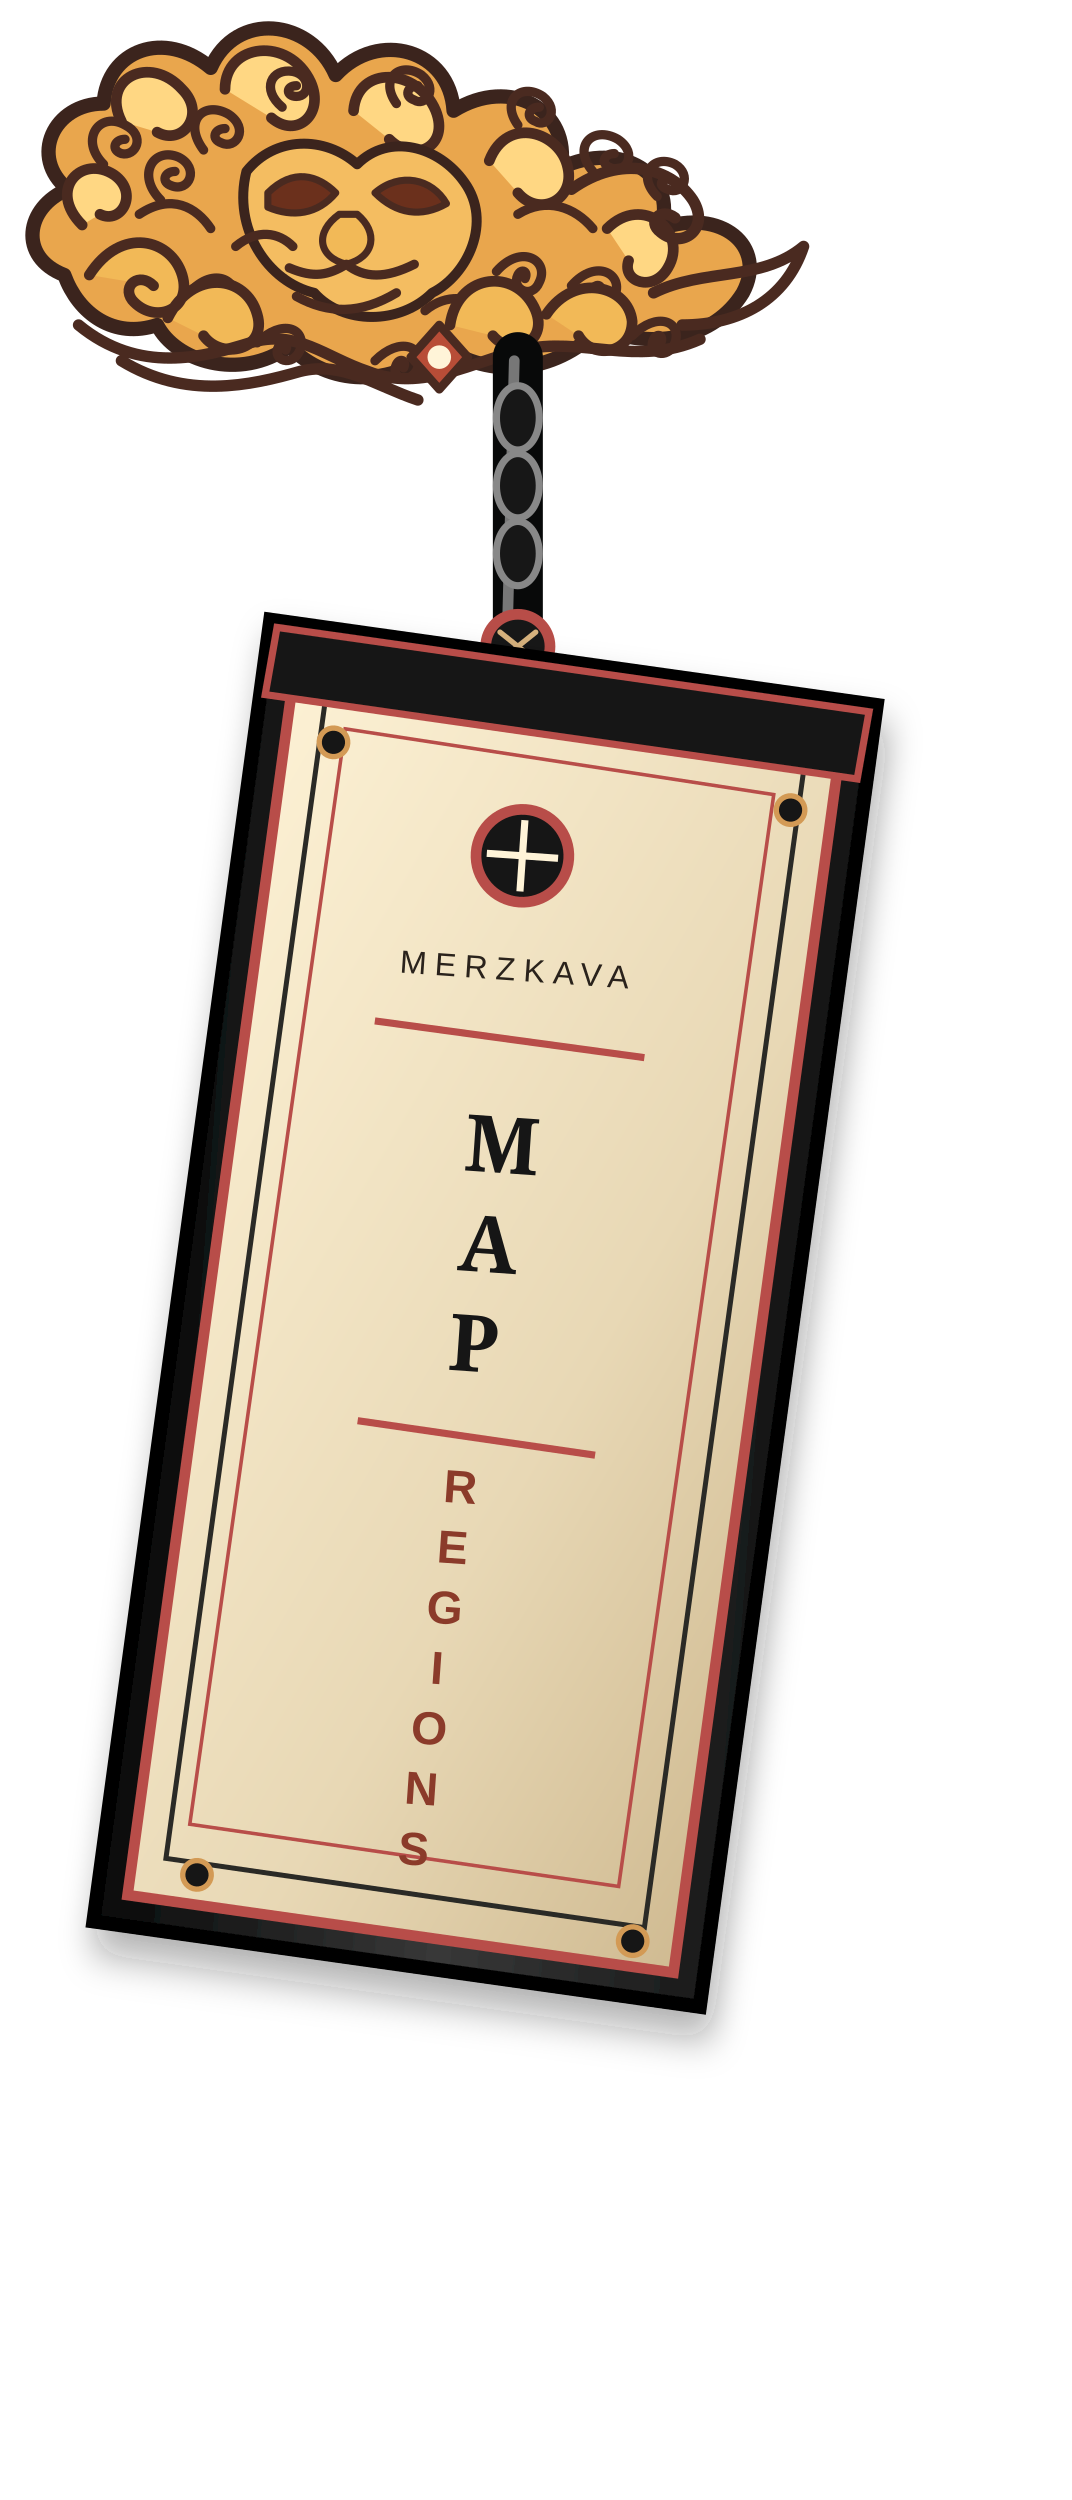
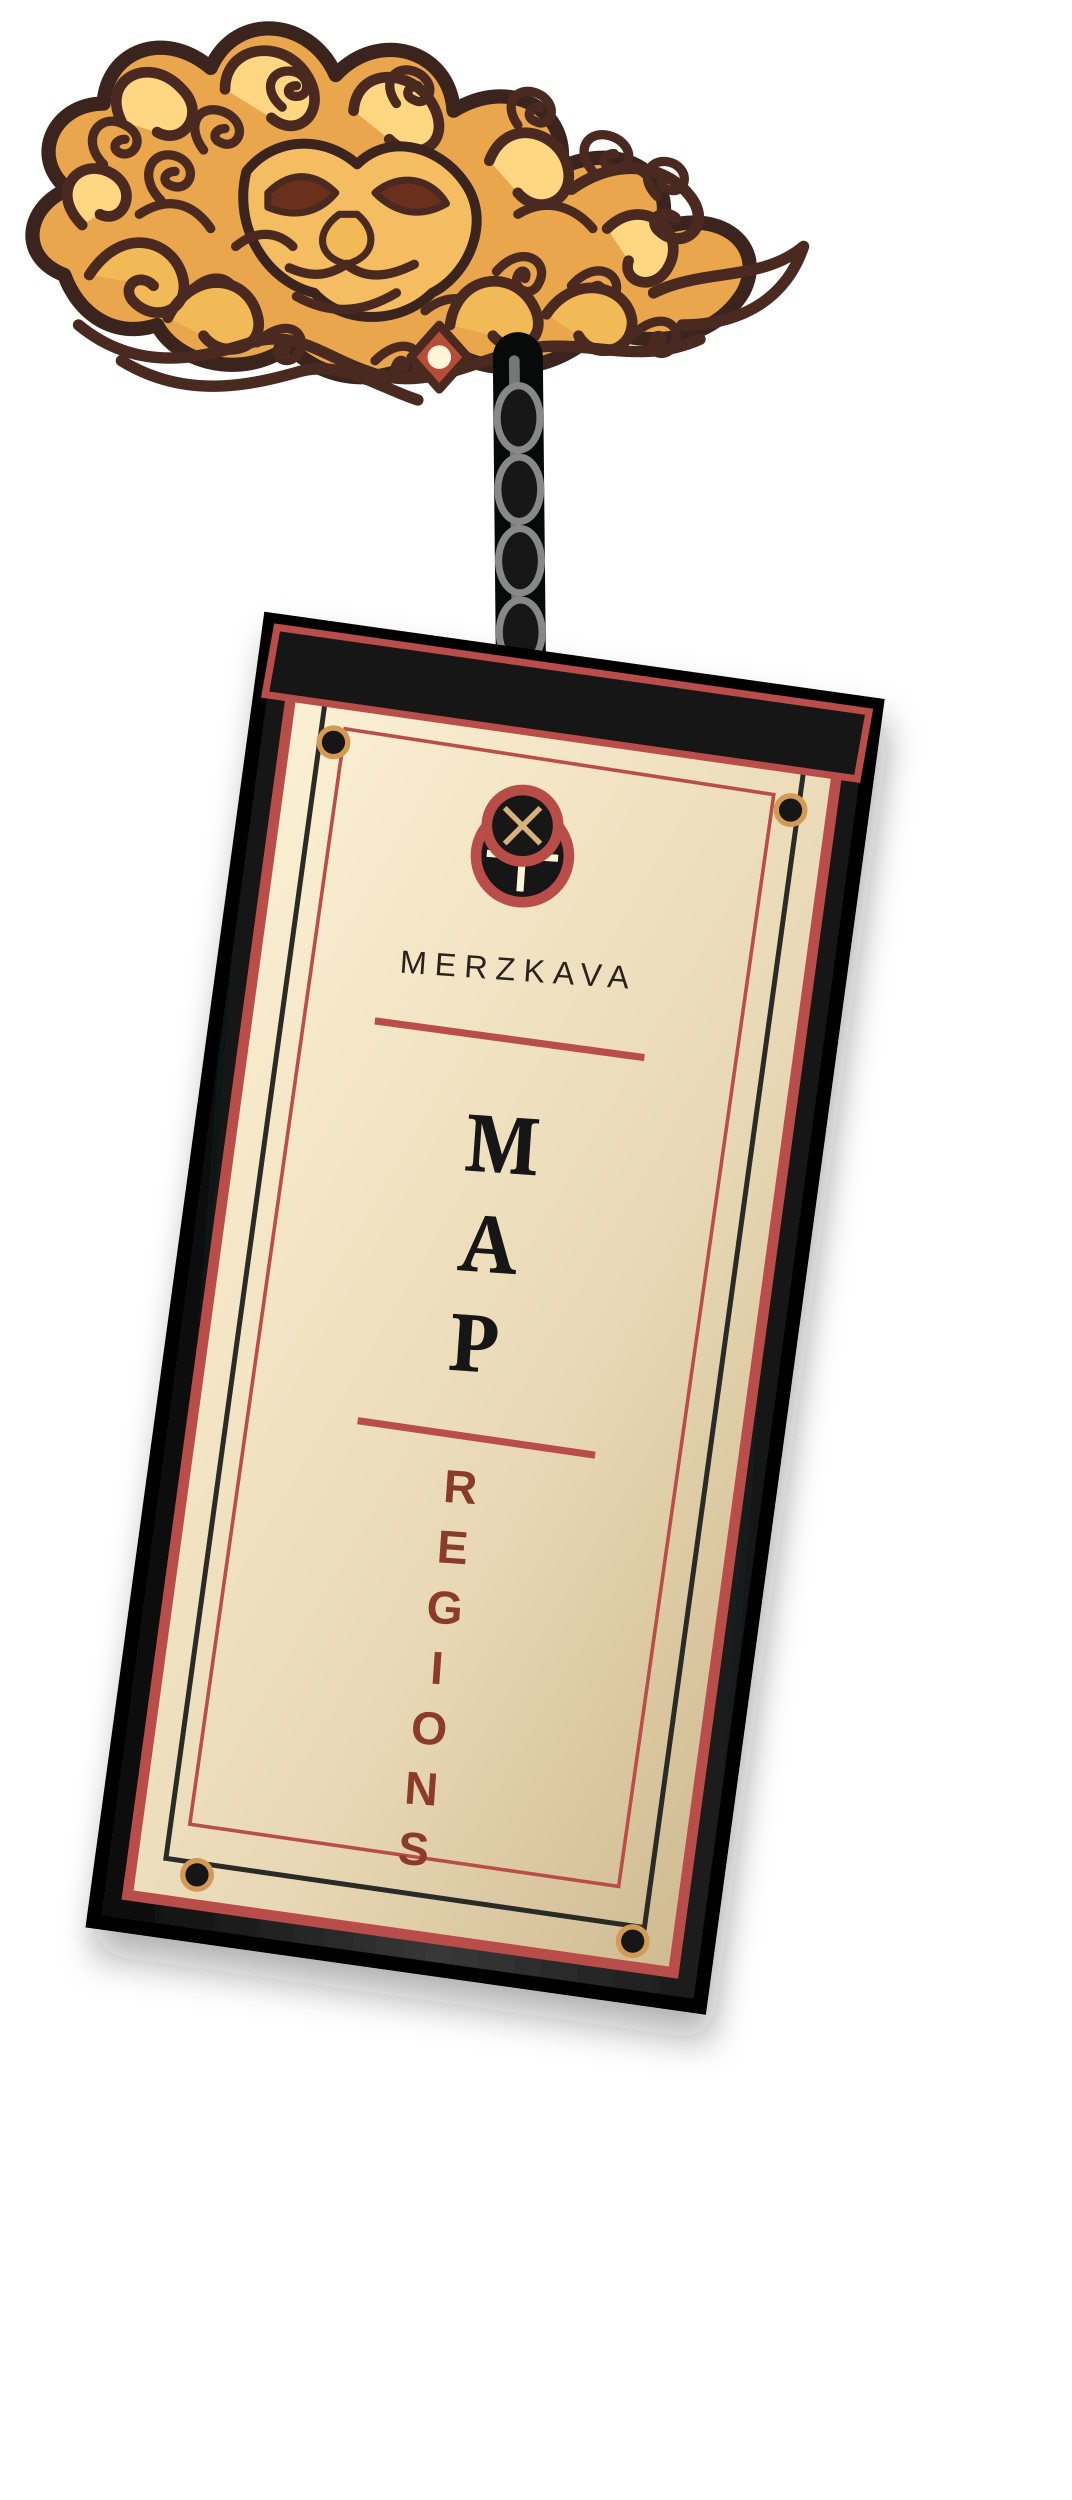
<svg xmlns="http://www.w3.org/2000/svg" width="300" height="700" viewBox="0 0 300 700" role="img" aria-labelledby="title">
  <defs>
    <linearGradient id="paper" x1="0" y1="0" x2="1" y2="1">
      <stop stop-color="#FFF4D8" />
      <stop offset=".6" stop-color="#E8D8B5" />
      <stop offset="1" stop-color="#CBB58B" />
    </linearGradient>
    <linearGradient id="iron" x1="0" y1="0" x2="1" y2="0">
      <stop stop-color="#080909" />
      <stop offset=".5" stop-color="#383838" />
      <stop offset="1" stop-color="#111212" />
    </linearGradient>
    <filter id="shadow" x="-30%" y="-20%" width="170%" height="160%">
      <feDropShadow dx="2" dy="7" stdDeviation="5" flood-color="#151515" flood-opacity=".34" />
    </filter>
  </defs>
  <g stroke-linecap="round" stroke-linejoin="round">
    <path d="M18 77 C5 72 7 58 19 53 C8 44 15 29 29 29 C30 14 46 8 59 19  C66 3 87 5 94 21 C106 8 126 14 127 31 C143 21 160 31 157 47  C174 39 190 49 185 64 C202 58 215 69 208 82  C200 95 183 98 168 92 C155 105 137 106 124 97  C109 109 92 108 81 97 C67 107 49 101 44 91 C32 95 22 88 18 77 Z" fill="#E9A64D" stroke="#3B241D" stroke-width="4" />
    <path d="M23 63 C13 53 23 43 32 49 C39 54 34 63 28 60  M34 34 C28 22 42 15 51 25 C58 32 51 41 44 37  M63 25 C63 12 81 10 87 23 C91 32 83 39 76 33  M99 31 C100 18 117 19 122 31 C126 41 116 46 109 39  M137 45 C142 32 157 37 159 47 C161 56 151 61 145 54  M170 64 C180 54 193 65 187 75 C183 82 174 79 176 73" fill="#FFD783" stroke="#4A2A20" stroke-width="3" />
    <path d="M69 48 C77 38 91 38 100 46 C109 37 123 41 130 51  C138 62 131 77 121 82 C112 91 96 91 88 82 C75 79 65 64 69 48 Z" fill="#F4BD61" stroke="#3B241D" stroke-width="2.8" />
    <path d="M75 54 C82 47 89 49 94 54 C89 60 82 61 75 58 Z  M105 54 C112 48 121 50 125 57 C118 61 111 60 105 54 Z" fill="#6B301C" stroke="#4A2A20" stroke-width="2" />
    <path d="M95 60 C88 65 89 72 97 74 C105 72 106 65 100 60 Z" fill="#F2B957" stroke="#4A2A20" stroke-width="2" />
    <path d="M81 75 C88 78 92 77 97 74 C102 78 108 78 116 74  M83 83 C92 88 101 88 111 82" fill="none" stroke="#4A2A20" stroke-width="2.6" />
    <g fill="none" stroke="#4A2A20" stroke-width="2.6" stroke-linecap="round" stroke-linejoin="round">
      <path d="M29 46 C22 39 28 31 35 35 C41 38 38 44 34 43 C31 42 32 39 35 39" />
      <path d="M45 56 C38 49 43 41 50 44 C56 47 53 54 48 52 C45 51 46 48 49 48" />
      <path d="M57 42 C51 34 57 28 64 32 C70 36 66 42 62 40 C59 39 60 36 63 36" />
      <path d="M79 30 C73 25 76 19 82 20 C87 21 87 27 83 27 C80 27 80 24 83 24" />
      <path d="M111 29 C106 22 112 17 118 21 C123 25 119 30 116 28 C113 27 114 24 117 24" />
      <path d="M145 35 C140 28 146 23 152 27 C157 31 153 36 150 34 C147 33 148 30 151 30" />
      <path d="M166 48 C160 41 166 35 173 39 C179 43 175 49 171 47 C168 46 169 43 172 43" />
      <path d="M184 55 C178 49 183 43 189 46 C194 49 191 55 187 53 C184 52 185 50 188 50" />
      <path d="M31 72 C38 65 45 69 43 75 C41 80 35 78 37 74 C38 72 40 73 39 75" />
      <path d="M53 82 C60 74 68 79 65 85 C63 90 57 87 59 83 C60 81 62 82 61 84" />
      <path d="M139 76 C146 68 154 73 151 79 C149 84 143 81 145 77 C146 75 148 76 147 78" />
      <path d="M160 80 C167 72 175 77 172 83 C170 88 164 85 166 81 C167 79 169 80 168 82" />
      <path d="M72 96 C79 89 86 92 84 98 C82 103 76 101 78 97 C79 95 81 96 80 98" />
      <path d="M105 101 C112 94 119 97 117 103 C115 108 109 106 111 102 C112 100 114 101 113 103" />
      <path d="M177 94 C184 87 191 90 189 96 C187 101 181 99 183 95 C184 93 186 94 185 96" />
      <path d="M39 60 C48 54 55 58 59 64 M145 60 C153 55 161 58 166 64 M66 69 C72 64 78 65 82 69 M119 87 C125 82 132 83 136 87" />
    </g>
    <path d="M25 77 C34 63 48 67 51 77 C54 87 43 91 37 84 C34 80 39 76 43 80  M47 89 C54 75 69 77 72 88 C75 98 62 101 57 94  M126 91 C128 77 143 75 149 85 C155 95 144 101 138 94  M153 88 C161 76 176 80 177 90 C177 99 166 101 162 94" fill="#F2B957" stroke="#4A2A20" stroke-width="3" />
    <path d="M22 91 C39 105 57 100 70 96 C83 92 91 100 103 104  C118 110 133 101 146 98 C163 94 178 103 196 95  M34 101 C52 112 70 108 84 104 C96 101 105 108 117 112  M160 53 C174 43 188 47 194 56 C199 64 191 70 185 65  C181 62 185 58 189 61  M183 82 C197 75 213 79 225 69 C220 84 207 91 191 91" fill="none" stroke="#4A2A20" stroke-width="3.2" />
    <path d="M123 91 l8 9 -8 9 -8 -9 Z" fill="#B84D37" stroke="#4A2A20" stroke-width="2.4" />
    <circle cx="123" cy="100" r="3.3" fill="#FFF4D8" />
  </g>
  <g stroke-linecap="round" stroke-linejoin="round">
-     <path d="M145 100 L145 181" fill="none" stroke="#080909" stroke-width="14" />
-     <path d="M144 101 L142 179" fill="none" stroke="#777" stroke-width="3" />
+     <path d="M145 100 L146.3 231" fill="none" stroke="#080909" stroke-width="14" />
+     <path d="M144 101 L145.3 229" fill="none" stroke="#777" stroke-width="3" />
    <g fill="#171717" stroke="#888" stroke-width="2">
-       <ellipse cx="145" cy="117" rx="6" ry="9" transform="rotate(0 145 117)" />
-       <ellipse cx="145" cy="136" rx="6" ry="9" transform="rotate(0 145 136)" />
-       <ellipse cx="145" cy="155" rx="6" ry="9" transform="rotate(0 145 155)" />
+       <ellipse cx="145.2" cy="117" rx="6" ry="9" />
+       <ellipse cx="145.4" cy="137" rx="6" ry="9" />
+       <ellipse cx="145.6" cy="157" rx="6" ry="9" />
+       <ellipse cx="145.8" cy="177" rx="6" ry="9" />
+       <ellipse cx="146" cy="197" rx="6" ry="9" />
+       <ellipse cx="146.2" cy="217" rx="6" ry="9" />
    </g>
-     <circle cx="145" cy="181" r="9" fill="#171717" stroke="#B84D48" stroke-width="3" />
-     <path d="M140 177 L150 185 M150 177 L140 185" stroke="#D7B27D" stroke-width="1.5" />
  </g>
  <g transform="rotate(4 145 430)" filter="url(#shadow)">
    <path d="M58 179 L229 191 L205 558 L34 546 Z" fill="url(#iron)" stroke="#050505" stroke-width="4" />
    <path d="M66 188 L220 199 L197 549 L43 538 Z" fill="url(#paper)" stroke="#B84D48" stroke-width="3" />
    <path d="M75 199 L210 209 L188 537 L53 527 Z" fill="none" stroke="#2A2925" stroke-width="1.4" />
    <path d="M81 208 L202 218 L180 526 L59 517 Z" fill="none" stroke="#B84D48" stroke-width="1" />
    <path d="M60 181 L227 193 L225 212 L58 200 Z" fill="#171717" stroke="#B84D48" stroke-width="2" />
    <circle cx="78" cy="212" r="4" fill="#151515" stroke="#D39A55" stroke-width="1.5" />
    <circle cx="207" cy="222" r="4" fill="#151515" stroke="#D39A55" stroke-width="1.5" />
    <circle cx="62" cy="531" r="4" fill="#151515" stroke="#D39A55" stroke-width="1.5" />
    <circle cx="185" cy="541" r="4" fill="#151515" stroke="#D39A55" stroke-width="1.5" />
    <circle cx="133" cy="240" r="13" fill="#171717" stroke="#B84D48" stroke-width="3" />
    <path d="M133 230 V250 M123 240 H143" stroke="#FFF4D8" stroke-width="2" />
    <text x="133" y="275" fill="#29231B" text-anchor="middle" font-family="Arial,sans-serif" font-size="9" letter-spacing="2.3">MERZKAVA</text>
    <path d="M95 289 L171 294" stroke="#B84D48" stroke-width="2" />
    <g fill="#171717" text-anchor="middle" font-family="Georgia,serif" font-size="22" font-weight="700">
      <text x="133" y="329">M</text>
      <text x="131" y="357">A</text>
      <text x="129" y="385">P</text>
    </g>
    <path d="M98 401 L165 406" stroke="#B84D48" stroke-width="2" />
    <g fill="#8B3B2B" text-anchor="middle" font-family="Arial,sans-serif" font-size="13" font-weight="700">
      <text x="128" y="422">R</text>
      <text x="127" y="439">E</text>
      <text x="126" y="456">G</text>
      <text x="125" y="473">I</text>
      <text x="124" y="490">O</text>
      <text x="123" y="507">N</text>
      <text x="122" y="524">S</text>
    </g>
  </g>
+   <g>
+     <circle cx="146.3" cy="231.2" r="10" fill="#171717" stroke="#B84D48" stroke-width="3" />
+     <path d="M141.3 226.2 L151.3 236.2 M151.3 226.2 L141.3 236.2" stroke="#D7B27D" stroke-width="1.5" />
+   </g>
</svg>
